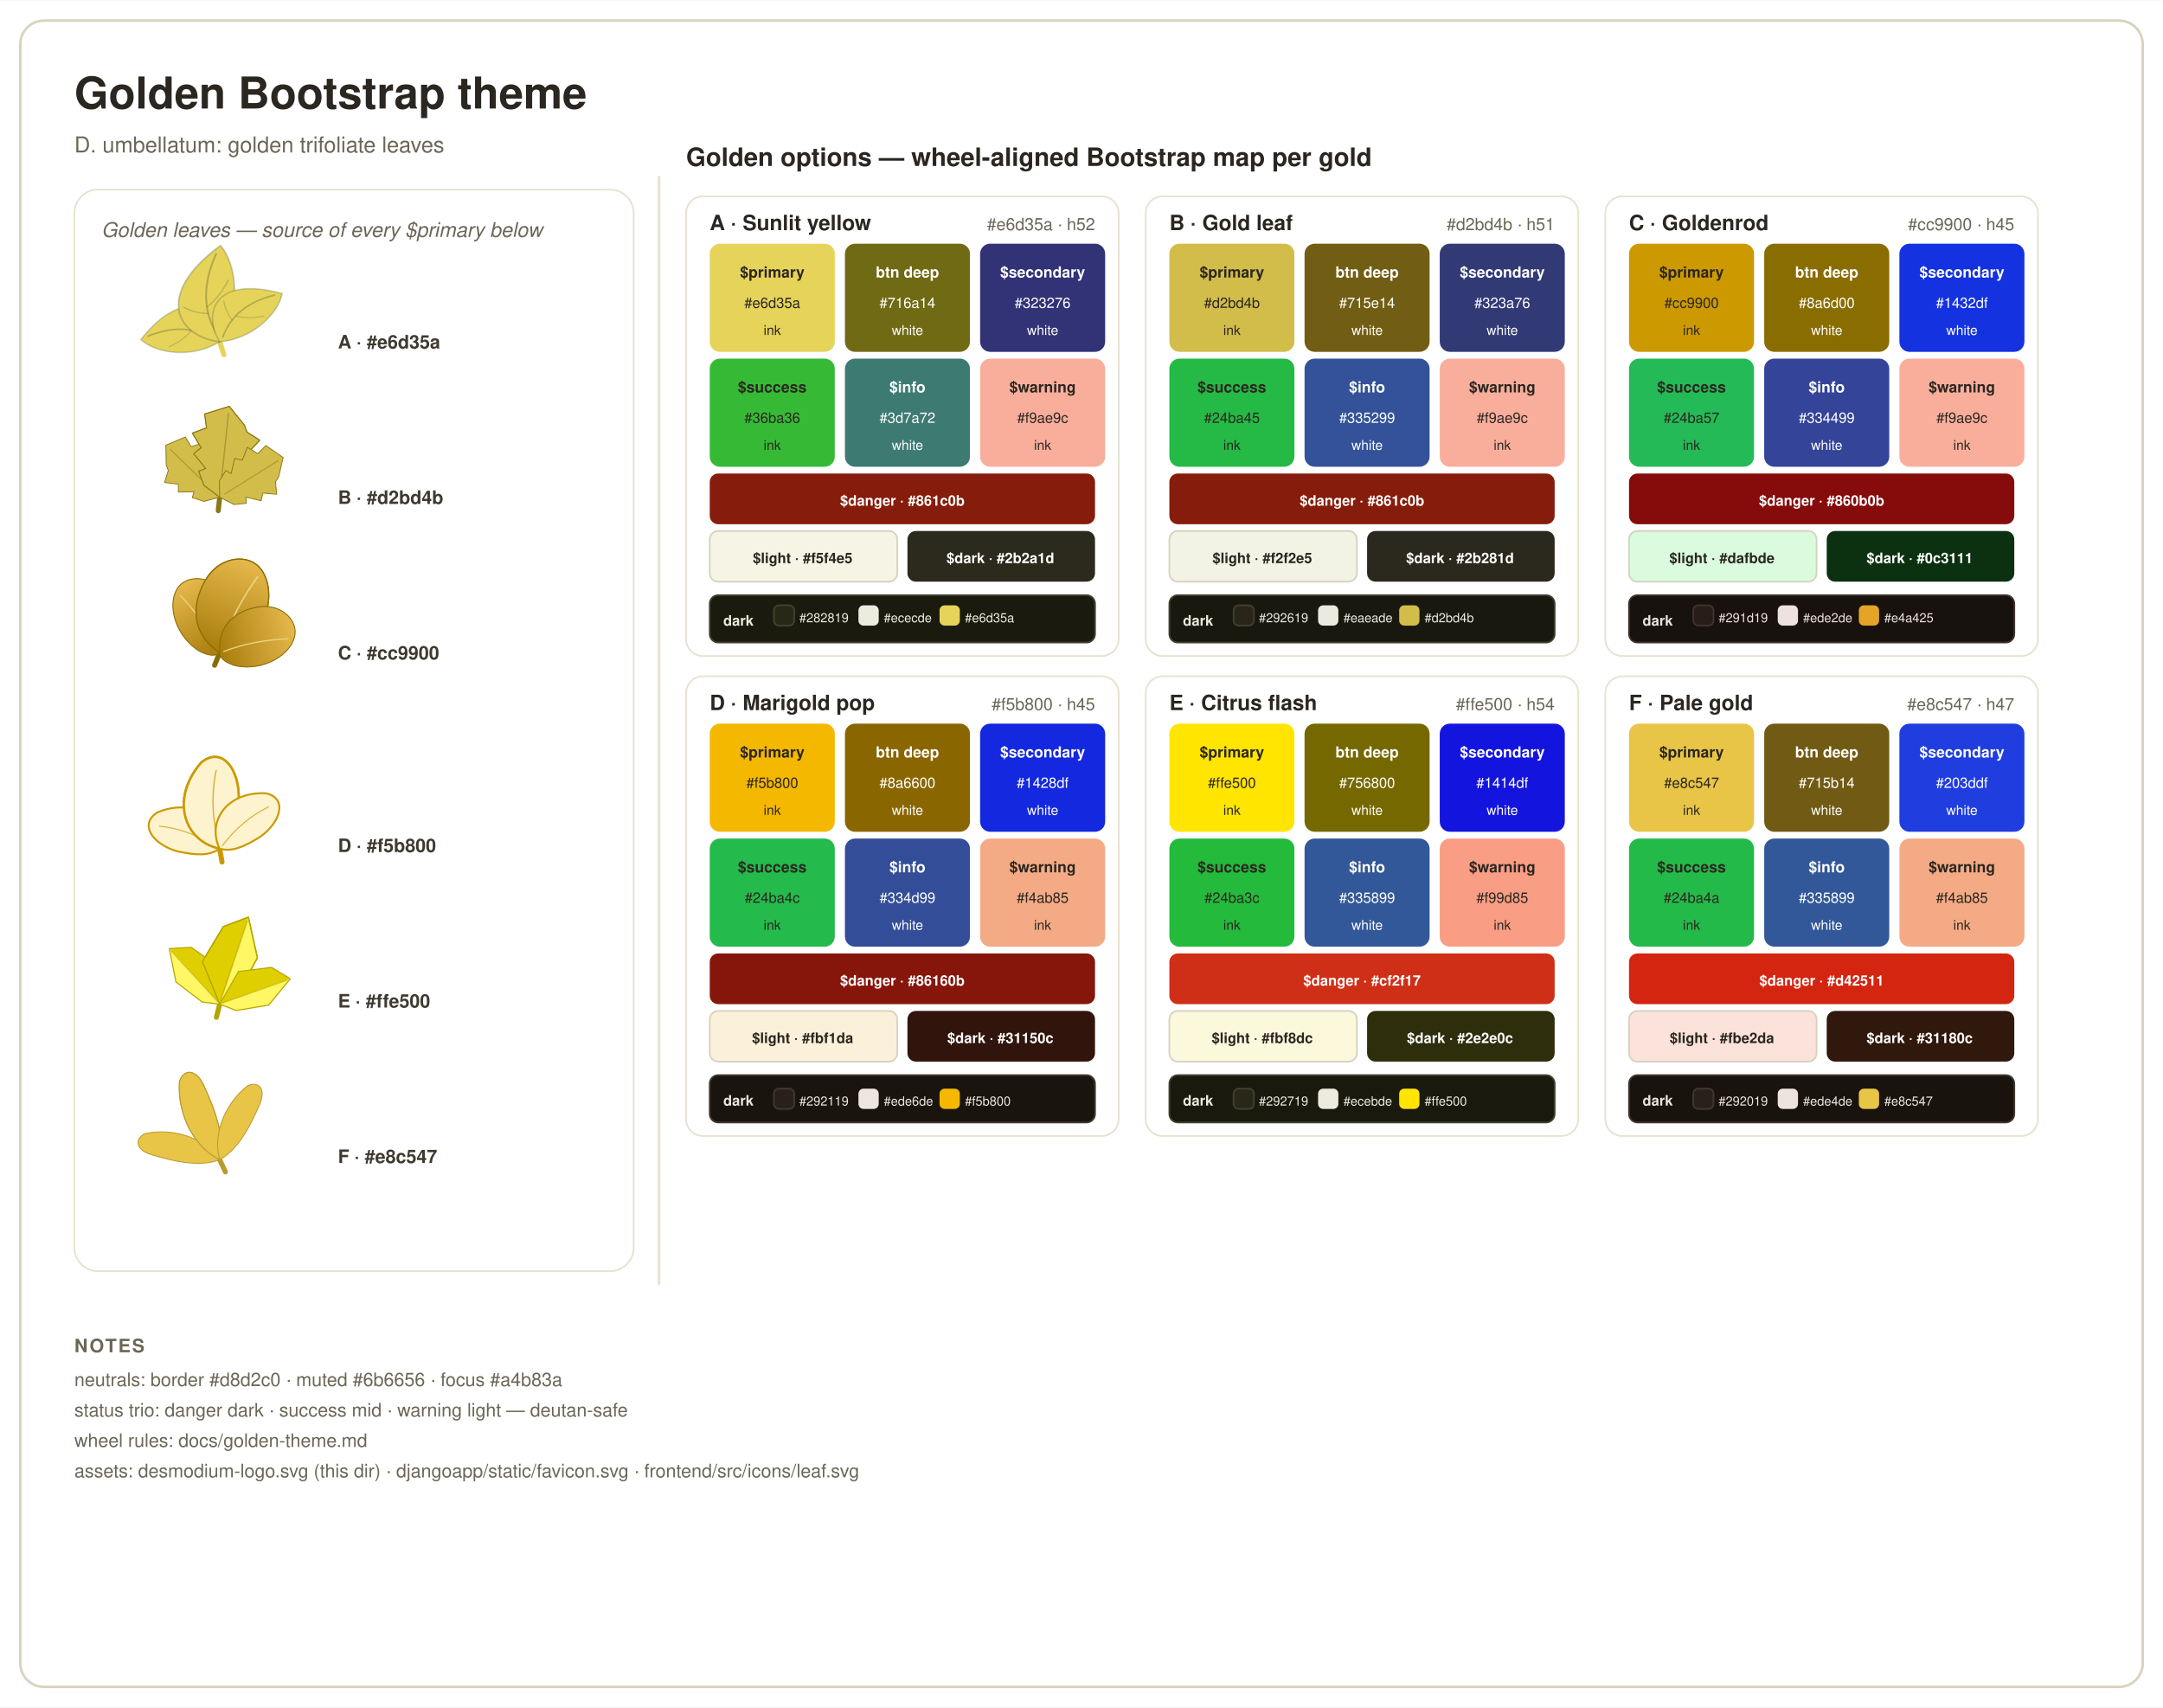
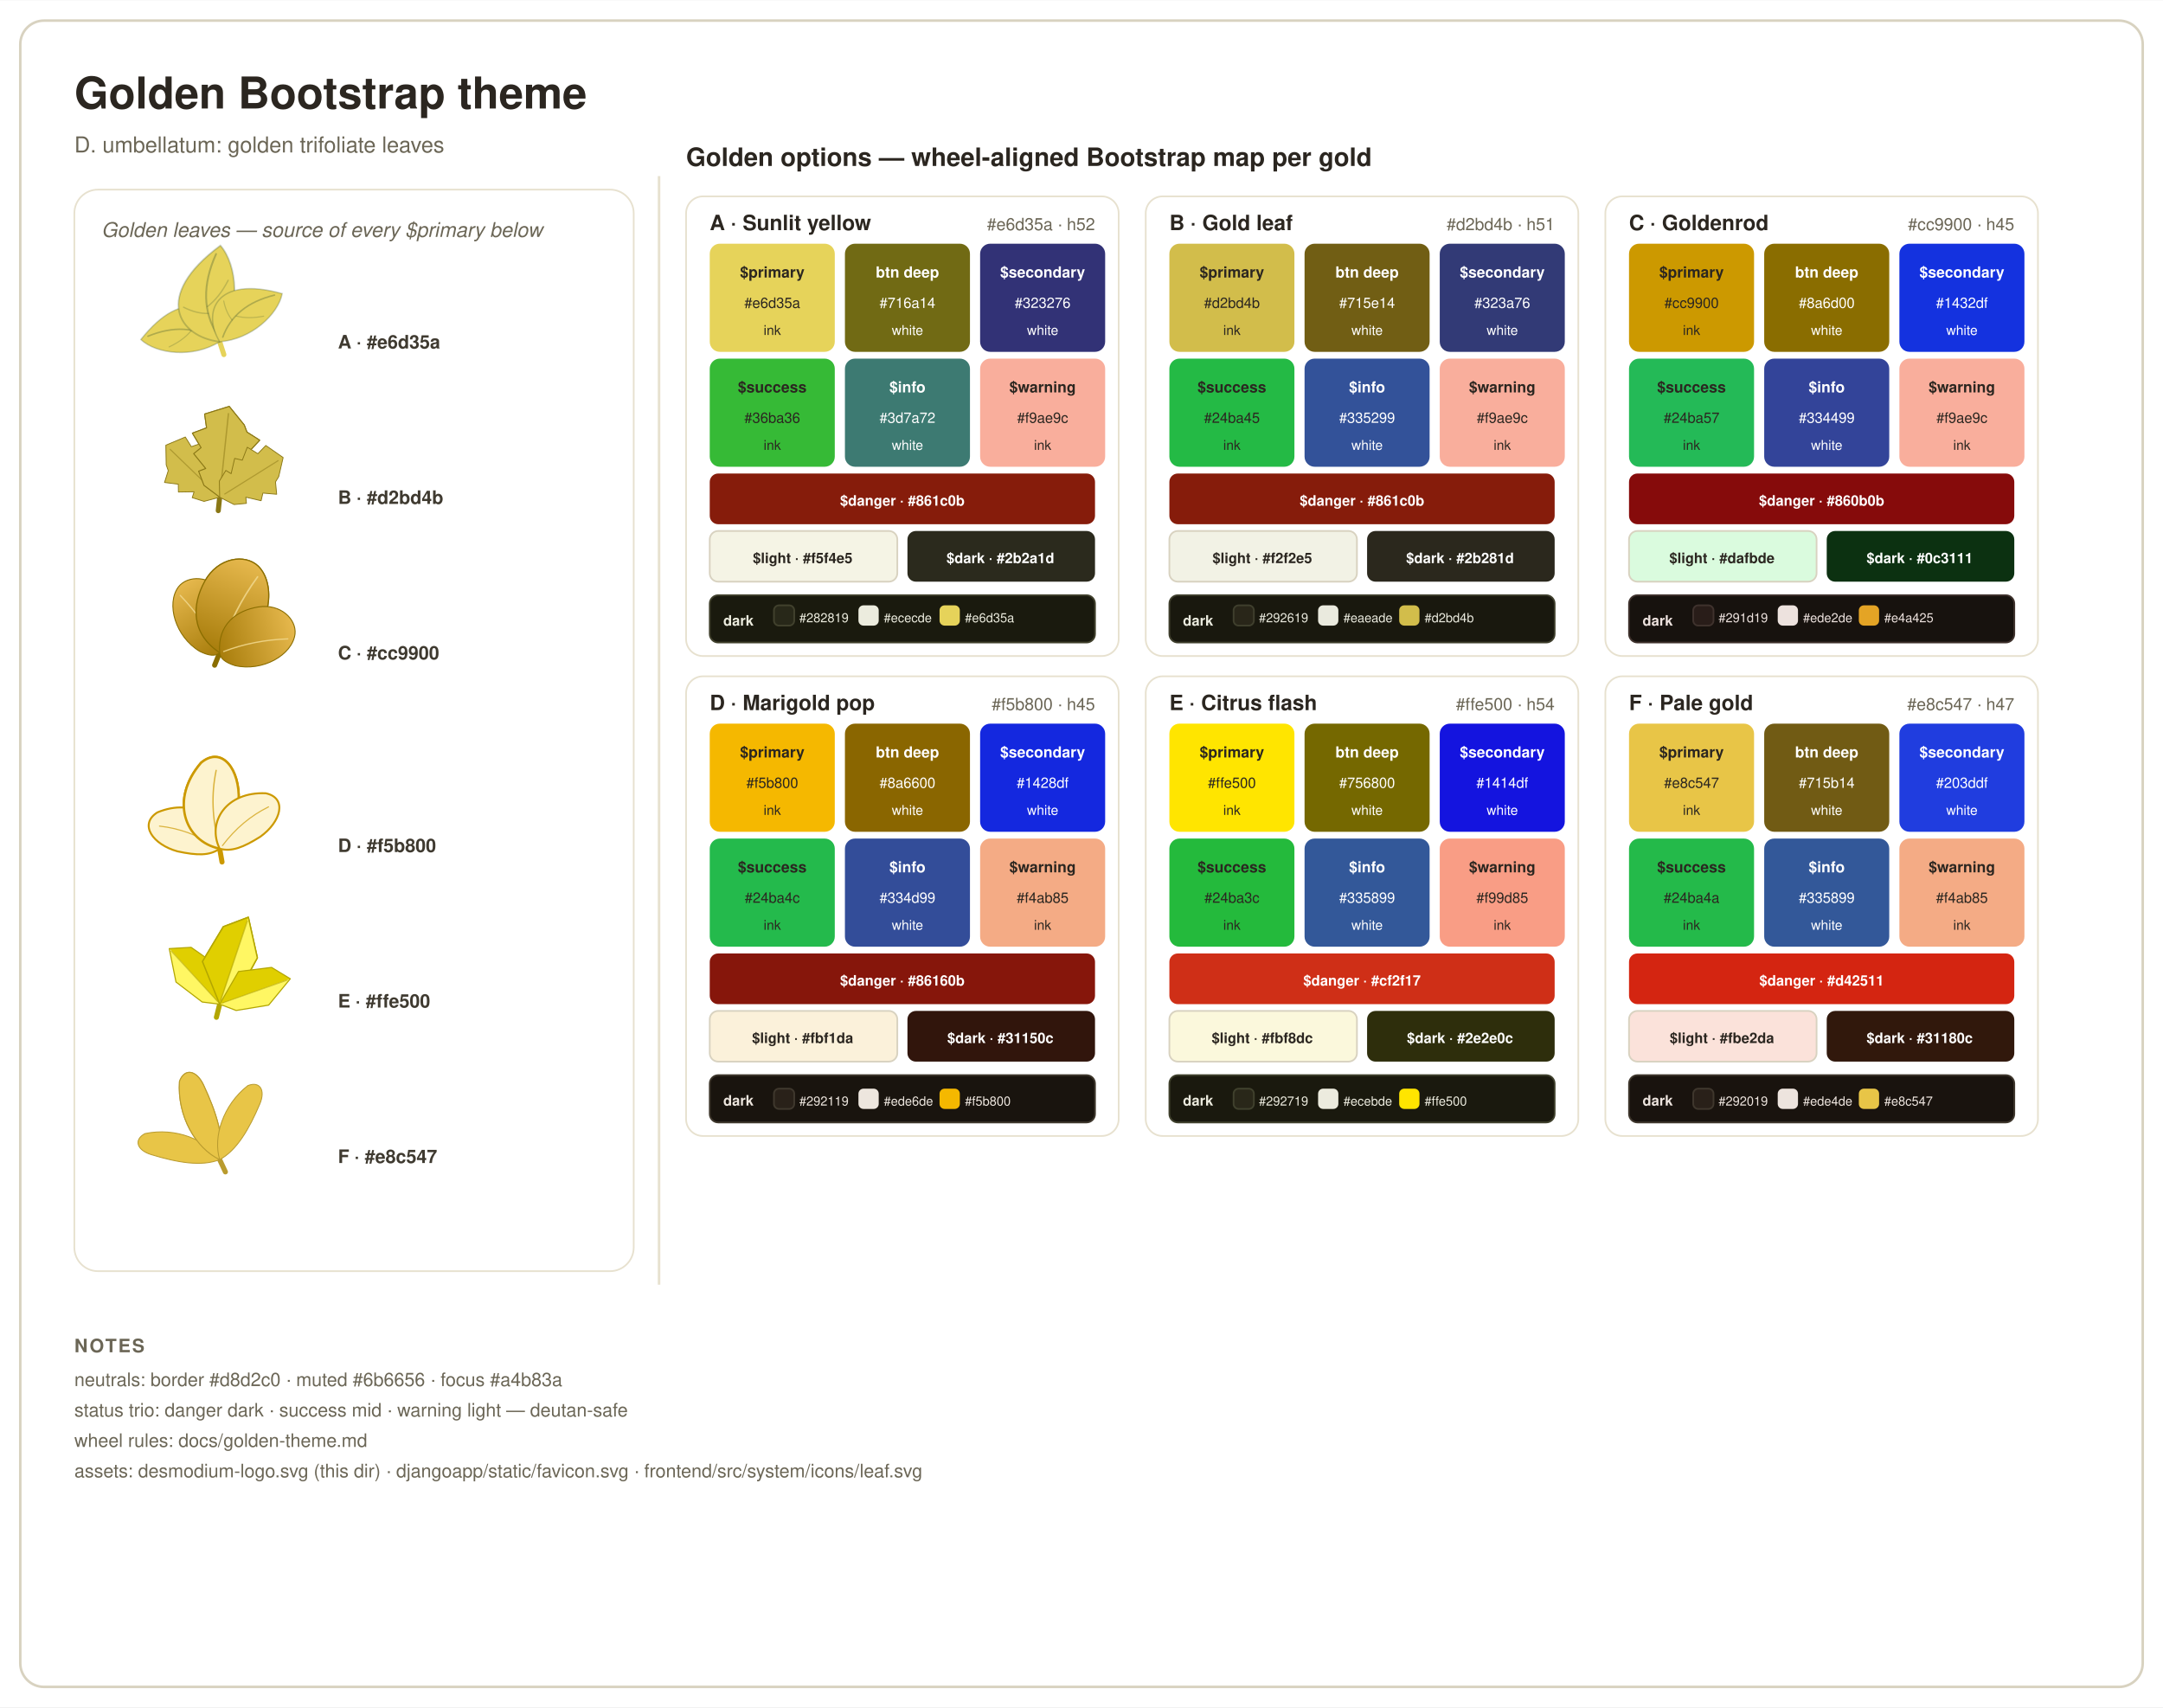
<svg xmlns="http://www.w3.org/2000/svg" width="1600" height="1263" viewBox="0 0 1280 1010" font-family="ui-sans-serif, -apple-system, 'Segoe UI', Helvetica, Arial, sans-serif">
  <defs>
    <g id="leaflet">
      <path d="M0 0 C -22 -10 -30 -38 18 -54 C 24 -40 18 -14 0 0 Z" fill="currentColor" stroke="#2f4a29" stroke-opacity="0.25" stroke-width="1" />
      <path d="M0 -4 Q -6 -28 14 -50" fill="none" stroke="#2f4a29" stroke-opacity="0.30" stroke-width="1.1" stroke-linecap="round" />
      <path d="M-1.3 -18 Q -8 -20 -14 -26" fill="none" stroke="#2f4a29" stroke-opacity="0.22" stroke-width="0.8" stroke-linecap="round" />
      <path d="M-0.5 -22 Q 8 -25 16 -33" fill="none" stroke="#2f4a29" stroke-opacity="0.22" stroke-width="0.8" stroke-linecap="round" />
    </g>
    <g id="trifoliate">
      <line x1="0" y1="8" x2="0" y2="0" stroke="currentColor" stroke-width="3" stroke-linecap="round" />
      <use href="#leaflet" transform="translate(0,0) rotate(-52) scale(-0.82,0.82)" />
      <use href="#leaflet" />
      <use href="#leaflet" transform="rotate(52) scale(0.82)" />
    </g>
    <g id="leafB">
      <line x1="0" y1="8" x2="0" y2="0" stroke="#8a7715" stroke-width="3" stroke-linecap="round" />
      <g id="lfB">
        <path d="M0 0 L -10 -6 L -14 -14 L -10 -16 L -18 -24 L -14 -28 L -20 -36 L -12 -40 L -14 -48 L 0 -54 L 10 -44 L 12 -40 L 20 -36 L 14 -28 L 18 -24 L 10 -16 L 14 -14 L 10 -6 Z" fill="#d2bd4b" stroke="#8a7715" stroke-width="0.6" stroke-linejoin="round" />
        <line x1="0" y1="-4" x2="0" y2="-50" stroke="#8a7715" stroke-width="0.8" stroke-opacity="0.5" />
      </g>
      <use href="#lfB" transform="rotate(-52) scale(-0.82,0.82)" />
      <use href="#lfB" />
      <use href="#lfB" transform="rotate(52) scale(0.82)" />
    </g>
    <linearGradient id="gradC" x1="0" y1="0" x2="0" y2="1">
      <stop offset="0" stop-color="#e6b84d" />
      <stop offset="1" stop-color="#a87d0c" />
    </linearGradient>
    <g id="leafC">
      <line x1="0" y1="8" x2="0" y2="0" stroke="#8a6d00" stroke-width="3" stroke-linecap="round" />
      <g id="lfC">
        <path d="M0 0 C -20 -4 -26 -20 -24 -36 C -22 -52 -8 -60 2 -56 C 16 -50 22 -26 12 -8 C 8 -2 4 1 0 0 Z" fill="url(#gradC)" stroke="#8a6d00" stroke-width="0.7" />
        <path d="M0 -3 Q -2 -26 4 -50" fill="none" stroke="#f0d68a" stroke-width="0.9" stroke-opacity="0.9" stroke-linecap="round" />
      </g>
      <use href="#lfC" transform="rotate(-52) scale(-0.82,0.82)" />
      <use href="#lfC" />
      <use href="#lfC" transform="rotate(52) scale(0.82)" />
    </g>
    <g id="leafD">
      <line x1="0" y1="8" x2="0" y2="0" stroke="#cc9900" stroke-width="3" stroke-linecap="round" />
      <g id="lfD">
        <path d="M0 0 C -20 -8 -24 -34 -2 -52 C 12 -60 20 -44 16 -26 C 12 -12 8 -4 0 0 Z" fill="#fdf3cf" stroke="#cc9900" stroke-width="1.4" />
        <path d="M0 -3 Q -2 -26 6 -46" fill="none" stroke="#cc9900" stroke-width="0.8" stroke-opacity="0.7" stroke-linecap="round" />
      </g>
      <use href="#lfD" transform="rotate(-52) scale(-0.82,0.82)" />
      <use href="#lfD" />
      <use href="#lfD" transform="rotate(52) scale(0.82)" />
    </g>
    <g id="leafE">
      <line x1="0" y1="8" x2="0" y2="0" stroke="#b3a600" stroke-width="3" stroke-linecap="round" />
      <g id="lfE">
        <path d="M0 0 L -16 -22 L -9 -45 L 4 -54 Z" fill="#e0cf00" />
        <path d="M0 0 L 4 -54 L 15 -32 L 9 -9 Z" fill="#fff763" />
        <path d="M0 0 L -16 -22 L -9 -45 L 4 -54 L 15 -32 L 9 -9 Z" fill="none" stroke="#b3a600" stroke-width="0.8" stroke-linejoin="round" />
        <line x1="0" y1="-2" x2="4" y2="-52" stroke="#b3a600" stroke-width="0.8" stroke-opacity="0.6" />
      </g>
      <use href="#lfE" transform="rotate(-52) scale(-0.82,0.82)" />
      <use href="#lfE" />
      <use href="#lfE" transform="rotate(52) scale(0.82)" />
    </g>
    <g id="leafF">
      <line x1="0" y1="8" x2="0" y2="0" stroke="#b99b2e" stroke-width="3" stroke-linecap="round" />
      <g id="lfF">
        <path d="M0 0 C -10 -12 -12 -34 -2 -52 C 4 -58 10 -54 10 -44 C 10 -26 8 -10 0 0 Z" fill="#e8c547" stroke="#b99b2e" stroke-width="0.6" />
      </g>
      <use href="#lfF" transform="rotate(-48) scale(-0.9,0.9)" />
      <use href="#lfF" />
      <use href="#lfF" transform="rotate(48) scale(0.9)" />
    </g>
  </defs>
  <rect width="1280" height="1010" fill="#ffffff" />
  <rect x="12" y="12" width="1256" height="986" rx="14" fill="none" stroke="#d8d2c0" stroke-width="1.5" />
  <text x="44" y="64" font-size="26" font-weight="700" fill="#2b2620">Golden Bootstrap theme</text>
  <text x="44" y="90" font-size="13" fill="#6b6656">D. umbellatum: golden trifoliate leaves</text>
  <line x1="390" y1="104" x2="390" y2="760" stroke="#e7e1cf" stroke-width="1.5" />
  <rect x="44" y="112" width="331" height="640" rx="14" fill="#ffffff" stroke="#e7e1cf" />
  <text x="60" y="140" font-size="12" font-style="italic" fill="#6b6656">Golden leaves — source of every $primary below</text>
  <use href="#trifoliate" transform="translate(130,202) rotate(-18)" color="#e6d35a" />
  <use href="#leafB" transform="translate(130,294) rotate(6)" />
  <use href="#leafC" transform="translate(130,386) rotate(22)" />
  <use href="#leafD" transform="translate(130,502) rotate(-10)" />
  <use href="#leafE" transform="translate(130,594) rotate(14)" />
  <use href="#leafF" transform="translate(130,686) rotate(-25)" />
  <g font-size="11" font-weight="600" fill="#3f3a30">
    <text x="200" y="206">A · #e6d35a</text>
    <text x="200" y="298">B · #d2bd4b</text>
    <text x="200" y="390">C · #cc9900</text>
    <text x="200" y="504">D · #f5b800</text>
    <text x="200" y="596">E · #ffe500</text>
    <text x="200" y="688">F · #e8c547</text>
  </g>
  <text x="406" y="98" font-size="15" font-weight="700" fill="#2b2620">Golden options — wheel-aligned Bootstrap map per gold</text>
  <g transform="translate(-306,0)">
    <rect x="712" y="116" width="256" height="272" rx="10" fill="#ffffff" stroke="#e7e1cf" />
    <text x="726" y="136" font-size="12.5" font-weight="700" fill="#2b2620">A · Sunlit yellow</text>
    <text x="954" y="136" font-size="10" fill="#6b6656" text-anchor="end">#e6d35a · h52</text>
    <rect x="726" y="144" width="74" height="64" rx="6" fill="#e6d35a" />
    <text x="763" y="164" font-size="9" font-weight="700" fill="#2b2620" text-anchor="middle">$primary</text>
    <text x="763" y="182" font-size="8.5" fill="#2b2620" text-anchor="middle">#e6d35a</text>
    <text x="763" y="198" font-size="8" fill="#2b2620" text-anchor="middle">ink</text>
    <rect x="806" y="144" width="74" height="64" rx="6" fill="#716a14" />
    <text x="843" y="164" font-size="9" font-weight="700" fill="#ffffff" text-anchor="middle">btn deep</text>
    <text x="843" y="182" font-size="8.5" fill="#ffffff" text-anchor="middle">#716a14</text>
    <text x="843" y="198" font-size="8" fill="#ffffff" text-anchor="middle">white</text>
    <rect x="886" y="144" width="74" height="64" rx="6" fill="#323276" />
    <text x="923" y="164" font-size="9" font-weight="700" fill="#ffffff" text-anchor="middle">$secondary</text>
    <text x="923" y="182" font-size="8.5" fill="#ffffff" text-anchor="middle">#323276</text>
    <text x="923" y="198" font-size="8" fill="#ffffff" text-anchor="middle">white</text>
    <rect x="726" y="212" width="74" height="64" rx="6" fill="#36ba36" />
    <text x="763" y="232" font-size="9" font-weight="700" fill="#2b2620" text-anchor="middle">$success</text>
    <text x="763" y="250" font-size="8.5" fill="#2b2620" text-anchor="middle">#36ba36</text>
    <text x="763" y="266" font-size="8" fill="#2b2620" text-anchor="middle">ink</text>
    <rect x="806" y="212" width="74" height="64" rx="6" fill="#3d7a72" />
    <text x="843" y="232" font-size="9" font-weight="700" fill="#ffffff" text-anchor="middle">$info</text>
    <text x="843" y="250" font-size="8.5" fill="#ffffff" text-anchor="middle">#3d7a72</text>
    <text x="843" y="266" font-size="8" fill="#ffffff" text-anchor="middle">white</text>
    <rect x="886" y="212" width="74" height="64" rx="6" fill="#f9ae9c" />
    <text x="923" y="232" font-size="9" font-weight="700" fill="#2b2620" text-anchor="middle">$warning</text>
    <text x="923" y="250" font-size="8.5" fill="#2b2620" text-anchor="middle">#f9ae9c</text>
    <text x="923" y="266" font-size="8" fill="#2b2620" text-anchor="middle">ink</text>
    <rect x="726" y="280" width="228" height="30" rx="5" fill="#861c0b" />
    <text x="840" y="299" font-size="8.5" font-weight="700" fill="#ffffff" text-anchor="middle">$danger · #861c0b</text>
    <rect x="726" y="314" width="111" height="30" rx="5" fill="#f5f4e5" stroke="#d8d2c0" />
    <text x="781" y="333" font-size="8.5" font-weight="700" fill="#2b2620" text-anchor="middle">$light · #f5f4e5</text>
    <rect x="843" y="314" width="111" height="30" rx="5" fill="#2b2a1d" />
    <text x="898" y="333" font-size="8.5" font-weight="700" fill="#ffffff" text-anchor="middle">$dark · #2b2a1d</text>
    <rect x="726" y="352" width="228" height="28" rx="5" fill="#1a1a0e" stroke="#41412d" />
    <text x="734" y="370" font-size="8.5" font-weight="700" fill="#ececde">dark</text>
    <rect x="764" y="358" width="12" height="12" rx="3" fill="#282819" stroke="#41412d" />
    <text x="779" y="368" font-size="7.5" fill="#ececde">#282819</text>
    <rect x="814" y="358" width="12" height="12" rx="3" fill="#ececde" />
    <text x="829" y="368" font-size="7.5" fill="#ececde">#ececde</text>
    <rect x="862" y="358" width="12" height="12" rx="3" fill="#e6d35a" />
    <text x="877" y="368" font-size="7.5" fill="#ececde">#e6d35a</text>
  </g>
  <g transform="translate(-306,0)">
    <rect x="984" y="116" width="256" height="272" rx="10" fill="#ffffff" stroke="#e7e1cf" />
    <text x="998" y="136" font-size="12.5" font-weight="700" fill="#2b2620">B · Gold leaf</text>
    <text x="1226" y="136" font-size="10" fill="#6b6656" text-anchor="end">#d2bd4b · h51</text>
    <rect x="998" y="144" width="74" height="64" rx="6" fill="#d2bd4b" />
    <text x="1035" y="164" font-size="9" font-weight="700" fill="#2b2620" text-anchor="middle">$primary</text>
    <text x="1035" y="182" font-size="8.5" fill="#2b2620" text-anchor="middle">#d2bd4b</text>
    <text x="1035" y="198" font-size="8" fill="#2b2620" text-anchor="middle">ink</text>
    <rect x="1078" y="144" width="74" height="64" rx="6" fill="#715e14" />
    <text x="1115" y="164" font-size="9" font-weight="700" fill="#ffffff" text-anchor="middle">btn deep</text>
    <text x="1115" y="182" font-size="8.5" fill="#ffffff" text-anchor="middle">#715e14</text>
    <text x="1115" y="198" font-size="8" fill="#ffffff" text-anchor="middle">white</text>
    <rect x="1158" y="144" width="74" height="64" rx="6" fill="#323a76" />
    <text x="1195" y="164" font-size="9" font-weight="700" fill="#ffffff" text-anchor="middle">$secondary</text>
    <text x="1195" y="182" font-size="8.5" fill="#ffffff" text-anchor="middle">#323a76</text>
    <text x="1195" y="198" font-size="8" fill="#ffffff" text-anchor="middle">white</text>
    <rect x="998" y="212" width="74" height="64" rx="6" fill="#24ba45" />
    <text x="1035" y="232" font-size="9" font-weight="700" fill="#2b2620" text-anchor="middle">$success</text>
    <text x="1035" y="250" font-size="8.5" fill="#2b2620" text-anchor="middle">#24ba45</text>
    <text x="1035" y="266" font-size="8" fill="#2b2620" text-anchor="middle">ink</text>
    <rect x="1078" y="212" width="74" height="64" rx="6" fill="#335299" />
    <text x="1115" y="232" font-size="9" font-weight="700" fill="#ffffff" text-anchor="middle">$info</text>
    <text x="1115" y="250" font-size="8.5" fill="#ffffff" text-anchor="middle">#335299</text>
    <text x="1115" y="266" font-size="8" fill="#ffffff" text-anchor="middle">white</text>
    <rect x="1158" y="212" width="74" height="64" rx="6" fill="#f9ae9c" />
    <text x="1195" y="232" font-size="9" font-weight="700" fill="#2b2620" text-anchor="middle">$warning</text>
    <text x="1195" y="250" font-size="8.5" fill="#2b2620" text-anchor="middle">#f9ae9c</text>
    <text x="1195" y="266" font-size="8" fill="#2b2620" text-anchor="middle">ink</text>
    <rect x="998" y="280" width="228" height="30" rx="5" fill="#861c0b" />
    <text x="1112" y="299" font-size="8.5" font-weight="700" fill="#ffffff" text-anchor="middle">$danger · #861c0b</text>
    <rect x="998" y="314" width="111" height="30" rx="5" fill="#f2f2e5" stroke="#d8d2c0" />
    <text x="1053" y="333" font-size="8.5" font-weight="700" fill="#2b2620" text-anchor="middle">$light · #f2f2e5</text>
    <rect x="1115" y="314" width="111" height="30" rx="5" fill="#2b281d" />
    <text x="1170" y="333" font-size="8.5" font-weight="700" fill="#ffffff" text-anchor="middle">$dark · #2b281d</text>
    <rect x="998" y="352" width="228" height="28" rx="5" fill="#19180e" stroke="#3f3f2d" />
    <text x="1006" y="370" font-size="8.5" font-weight="700" fill="#eaeade">dark</text>
    <rect x="1036" y="358" width="12" height="12" rx="3" fill="#292619" stroke="#3f3f2d" />
    <text x="1051" y="368" font-size="7.5" fill="#eaeade">#292619</text>
    <rect x="1086" y="358" width="12" height="12" rx="3" fill="#eaeade" />
    <text x="1101" y="368" font-size="7.5" fill="#eaeade">#eaeade</text>
    <rect x="1134" y="358" width="12" height="12" rx="3" fill="#d2bd4b" />
    <text x="1149" y="368" font-size="7.5" fill="#eaeade">#d2bd4b</text>
  </g>
  <g transform="translate(238,-222)">
    <rect x="712" y="338" width="256" height="272" rx="10" fill="#ffffff" stroke="#e7e1cf" />
    <text x="726" y="358" font-size="12.5" font-weight="700" fill="#2b2620">C · Goldenrod</text>
    <text x="954" y="358" font-size="10" fill="#6b6656" text-anchor="end">#cc9900 · h45</text>
    <rect x="726" y="366" width="74" height="64" rx="6" fill="#cc9900" />
    <text x="763" y="386" font-size="9" font-weight="700" fill="#2b2620" text-anchor="middle">$primary</text>
    <text x="763" y="404" font-size="8.5" fill="#2b2620" text-anchor="middle">#cc9900</text>
    <text x="763" y="420" font-size="8" fill="#2b2620" text-anchor="middle">ink</text>
    <rect x="806" y="366" width="74" height="64" rx="6" fill="#8a6d00" />
    <text x="843" y="386" font-size="9" font-weight="700" fill="#ffffff" text-anchor="middle">btn deep</text>
    <text x="843" y="404" font-size="8.5" fill="#ffffff" text-anchor="middle">#8a6d00</text>
    <text x="843" y="420" font-size="8" fill="#ffffff" text-anchor="middle">white</text>
    <rect x="886" y="366" width="74" height="64" rx="6" fill="#1432df" />
    <text x="923" y="386" font-size="9" font-weight="700" fill="#ffffff" text-anchor="middle">$secondary</text>
    <text x="923" y="404" font-size="8.5" fill="#ffffff" text-anchor="middle">#1432df</text>
    <text x="923" y="420" font-size="8" fill="#ffffff" text-anchor="middle">white</text>
    <rect x="726" y="434" width="74" height="64" rx="6" fill="#24ba57" />
    <text x="763" y="454" font-size="9" font-weight="700" fill="#2b2620" text-anchor="middle">$success</text>
    <text x="763" y="472" font-size="8.5" fill="#2b2620" text-anchor="middle">#24ba57</text>
    <text x="763" y="488" font-size="8" fill="#2b2620" text-anchor="middle">ink</text>
    <rect x="806" y="434" width="74" height="64" rx="6" fill="#334499" />
    <text x="843" y="454" font-size="9" font-weight="700" fill="#ffffff" text-anchor="middle">$info</text>
    <text x="843" y="472" font-size="8.5" fill="#ffffff" text-anchor="middle">#334499</text>
    <text x="843" y="488" font-size="8" fill="#ffffff" text-anchor="middle">white</text>
    <rect x="886" y="434" width="74" height="64" rx="6" fill="#f9ae9c" />
    <text x="923" y="454" font-size="9" font-weight="700" fill="#2b2620" text-anchor="middle">$warning</text>
    <text x="923" y="472" font-size="8.5" fill="#2b2620" text-anchor="middle">#f9ae9c</text>
    <text x="923" y="488" font-size="8" fill="#2b2620" text-anchor="middle">ink</text>
    <rect x="726" y="502" width="228" height="30" rx="5" fill="#860b0b" />
    <text x="840" y="521" font-size="8.5" font-weight="700" fill="#ffffff" text-anchor="middle">$danger · #860b0b</text>
    <rect x="726" y="536" width="111" height="30" rx="5" fill="#dafbde" stroke="#d8d2c0" />
    <text x="781" y="555" font-size="8.5" font-weight="700" fill="#2b2620" text-anchor="middle">$light · #dafbde</text>
    <rect x="843" y="536" width="111" height="30" rx="5" fill="#0c3111" />
    <text x="898" y="555" font-size="8.5" font-weight="700" fill="#ffffff" text-anchor="middle">$dark · #0c3111</text>
    <rect x="726" y="574" width="228" height="28" rx="5" fill="#17120e" stroke="#3f322d" />
    <text x="734" y="592" font-size="8.5" font-weight="700" fill="#ede2de">dark</text>
    <rect x="764" y="580" width="12" height="12" rx="3" fill="#291d19" stroke="#3f322d" />
    <text x="779" y="590" font-size="7.5" fill="#ede2de">#291d19</text>
    <rect x="814" y="580" width="12" height="12" rx="3" fill="#ede2de" />
    <text x="829" y="590" font-size="7.5" fill="#ede2de">#ede2de</text>
    <rect x="862" y="580" width="12" height="12" rx="3" fill="#e4a425" />
    <text x="877" y="590" font-size="7.5" fill="#ede2de">#e4a425</text>
  </g>
  <g transform="translate(-578,62)">
    <rect x="984" y="338" width="256" height="272" rx="10" fill="#ffffff" stroke="#e7e1cf" />
    <text x="998" y="358" font-size="12.5" font-weight="700" fill="#2b2620">D · Marigold pop</text>
    <text x="1226" y="358" font-size="10" fill="#6b6656" text-anchor="end">#f5b800 · h45</text>
    <rect x="998" y="366" width="74" height="64" rx="6" fill="#f5b800" />
    <text x="1035" y="386" font-size="9" font-weight="700" fill="#2b2620" text-anchor="middle">$primary</text>
    <text x="1035" y="404" font-size="8.5" fill="#2b2620" text-anchor="middle">#f5b800</text>
    <text x="1035" y="420" font-size="8" fill="#2b2620" text-anchor="middle">ink</text>
    <rect x="1078" y="366" width="74" height="64" rx="6" fill="#8a6600" />
    <text x="1115" y="386" font-size="9" font-weight="700" fill="#ffffff" text-anchor="middle">btn deep</text>
    <text x="1115" y="404" font-size="8.5" fill="#ffffff" text-anchor="middle">#8a6600</text>
    <text x="1115" y="420" font-size="8" fill="#ffffff" text-anchor="middle">white</text>
    <rect x="1158" y="366" width="74" height="64" rx="6" fill="#1428df" />
    <text x="1195" y="386" font-size="9" font-weight="700" fill="#ffffff" text-anchor="middle">$secondary</text>
    <text x="1195" y="404" font-size="8.5" fill="#ffffff" text-anchor="middle">#1428df</text>
    <text x="1195" y="420" font-size="8" fill="#ffffff" text-anchor="middle">white</text>
    <rect x="998" y="434" width="74" height="64" rx="6" fill="#24ba4c" />
    <text x="1035" y="454" font-size="9" font-weight="700" fill="#2b2620" text-anchor="middle">$success</text>
    <text x="1035" y="472" font-size="8.5" fill="#2b2620" text-anchor="middle">#24ba4c</text>
    <text x="1035" y="488" font-size="8" fill="#2b2620" text-anchor="middle">ink</text>
    <rect x="1078" y="434" width="74" height="64" rx="6" fill="#334d99" />
    <text x="1115" y="454" font-size="9" font-weight="700" fill="#ffffff" text-anchor="middle">$info</text>
    <text x="1115" y="472" font-size="8.5" fill="#ffffff" text-anchor="middle">#334d99</text>
    <text x="1115" y="488" font-size="8" fill="#ffffff" text-anchor="middle">white</text>
    <rect x="1158" y="434" width="74" height="64" rx="6" fill="#f4ab85" />
    <text x="1195" y="454" font-size="9" font-weight="700" fill="#2b2620" text-anchor="middle">$warning</text>
    <text x="1195" y="472" font-size="8.5" fill="#2b2620" text-anchor="middle">#f4ab85</text>
    <text x="1195" y="488" font-size="8" fill="#2b2620" text-anchor="middle">ink</text>
    <rect x="998" y="502" width="228" height="30" rx="5" fill="#86160b" />
    <text x="1112" y="521" font-size="8.5" font-weight="700" fill="#ffffff" text-anchor="middle">$danger · #86160b</text>
    <rect x="998" y="536" width="111" height="30" rx="5" fill="#fbf1da" stroke="#d8d2c0" />
    <text x="1053" y="555" font-size="8.5" font-weight="700" fill="#2b2620" text-anchor="middle">$light · #fbf1da</text>
    <rect x="1115" y="536" width="111" height="30" rx="5" fill="#31150c" />
    <text x="1170" y="555" font-size="8.5" font-weight="700" fill="#ffffff" text-anchor="middle">$dark · #31150c</text>
    <rect x="998" y="574" width="228" height="28" rx="5" fill="#19140e" stroke="#3f382d" />
    <text x="1006" y="592" font-size="8.5" font-weight="700" fill="#ede6de">dark</text>
    <rect x="1036" y="582" width="12" height="12" rx="3" fill="#292119" stroke="#3f382d" />
    <text x="1051" y="592" font-size="7.5" fill="#ede6de">#292119</text>
    <rect x="1086" y="582" width="12" height="12" rx="3" fill="#ede6de" />
    <text x="1101" y="592" font-size="7.5" fill="#ede6de">#ede6de</text>
    <rect x="1134" y="582" width="12" height="12" rx="3" fill="#f5b800" />
    <text x="1149" y="592" font-size="7.5" fill="#ede6de">#f5b800</text>
  </g>
  <g transform="translate(-34,-160)">
    <rect x="712" y="560" width="256" height="272" rx="10" fill="#ffffff" stroke="#e7e1cf" />
    <text x="726" y="580" font-size="12.5" font-weight="700" fill="#2b2620">E · Citrus flash</text>
    <text x="954" y="580" font-size="10" fill="#6b6656" text-anchor="end">#ffe500 · h54</text>
    <rect x="726" y="588" width="74" height="64" rx="6" fill="#ffe500" />
    <text x="763" y="608" font-size="9" font-weight="700" fill="#2b2620" text-anchor="middle">$primary</text>
    <text x="763" y="626" font-size="8.5" fill="#2b2620" text-anchor="middle">#ffe500</text>
    <text x="763" y="642" font-size="8" fill="#2b2620" text-anchor="middle">ink</text>
    <rect x="806" y="588" width="74" height="64" rx="6" fill="#756800" />
    <text x="843" y="608" font-size="9" font-weight="700" fill="#ffffff" text-anchor="middle">btn deep</text>
    <text x="843" y="626" font-size="8.5" fill="#ffffff" text-anchor="middle">#756800</text>
    <text x="843" y="642" font-size="8" fill="#ffffff" text-anchor="middle">white</text>
    <rect x="886" y="588" width="74" height="64" rx="6" fill="#1414df" />
    <text x="923" y="608" font-size="9" font-weight="700" fill="#ffffff" text-anchor="middle">$secondary</text>
    <text x="923" y="626" font-size="8.5" fill="#ffffff" text-anchor="middle">#1414df</text>
    <text x="923" y="642" font-size="8" fill="#ffffff" text-anchor="middle">white</text>
    <rect x="726" y="656" width="74" height="64" rx="6" fill="#24ba3c" />
    <text x="763" y="676" font-size="9" font-weight="700" fill="#2b2620" text-anchor="middle">$success</text>
    <text x="763" y="694" font-size="8.5" fill="#2b2620" text-anchor="middle">#24ba3c</text>
    <text x="763" y="710" font-size="8" fill="#2b2620" text-anchor="middle">ink</text>
    <rect x="806" y="656" width="74" height="64" rx="6" fill="#335899" />
    <text x="843" y="676" font-size="9" font-weight="700" fill="#ffffff" text-anchor="middle">$info</text>
    <text x="843" y="694" font-size="8.5" fill="#ffffff" text-anchor="middle">#335899</text>
    <text x="843" y="710" font-size="8" fill="#ffffff" text-anchor="middle">white</text>
    <rect x="886" y="656" width="74" height="64" rx="6" fill="#f99d85" />
    <text x="923" y="676" font-size="9" font-weight="700" fill="#2b2620" text-anchor="middle">$warning</text>
    <text x="923" y="694" font-size="8.5" fill="#2b2620" text-anchor="middle">#f99d85</text>
    <text x="923" y="710" font-size="8" fill="#2b2620" text-anchor="middle">ink</text>
    <rect x="726" y="724" width="228" height="30" rx="5" fill="#cf2f17" />
    <text x="840" y="743" font-size="8.5" font-weight="700" fill="#ffffff" text-anchor="middle">$danger · #cf2f17</text>
    <rect x="726" y="758" width="111" height="30" rx="5" fill="#fbf8dc" stroke="#d8d2c0" />
    <text x="781" y="777" font-size="8.5" font-weight="700" fill="#2b2620" text-anchor="middle">$light · #fbf8dc</text>
    <rect x="843" y="758" width="111" height="30" rx="5" fill="#2e2e0c" />
    <text x="898" y="777" font-size="8.5" font-weight="700" fill="#ffffff" text-anchor="middle">$dark · #2e2e0c</text>
    <rect x="726" y="796" width="228" height="28" rx="5" fill="#1a190e" stroke="#40412d" />
    <text x="734" y="814" font-size="8.5" font-weight="700" fill="#ecebde">dark</text>
    <rect x="764" y="804" width="12" height="12" rx="3" fill="#292719" stroke="#40412d" />
    <text x="779" y="814" font-size="7.5" fill="#ecebde">#292719</text>
    <rect x="814" y="804" width="12" height="12" rx="3" fill="#ecebde" />
    <text x="829" y="814" font-size="7.5" fill="#ecebde">#ecebde</text>
    <rect x="862" y="804" width="12" height="12" rx="3" fill="#ffe500" />
    <text x="877" y="814" font-size="7.5" fill="#ecebde">#ffe500</text>
  </g>
  <g transform="translate(-34,-160)">
    <rect x="984" y="560" width="256" height="272" rx="10" fill="#ffffff" stroke="#e7e1cf" />
    <text x="998" y="580" font-size="12.5" font-weight="700" fill="#2b2620">F · Pale gold</text>
    <text x="1226" y="580" font-size="10" fill="#6b6656" text-anchor="end">#e8c547 · h47</text>
    <rect x="998" y="588" width="74" height="64" rx="6" fill="#e8c547" />
    <text x="1035" y="608" font-size="9" font-weight="700" fill="#2b2620" text-anchor="middle">$primary</text>
    <text x="1035" y="626" font-size="8.5" fill="#2b2620" text-anchor="middle">#e8c547</text>
    <text x="1035" y="642" font-size="8" fill="#2b2620" text-anchor="middle">ink</text>
    <rect x="1078" y="588" width="74" height="64" rx="6" fill="#715b14" />
    <text x="1115" y="608" font-size="9" font-weight="700" fill="#ffffff" text-anchor="middle">btn deep</text>
    <text x="1115" y="626" font-size="8.5" fill="#ffffff" text-anchor="middle">#715b14</text>
    <text x="1115" y="642" font-size="8" fill="#ffffff" text-anchor="middle">white</text>
    <rect x="1158" y="588" width="74" height="64" rx="6" fill="#203ddf" />
    <text x="1195" y="608" font-size="9" font-weight="700" fill="#ffffff" text-anchor="middle">$secondary</text>
    <text x="1195" y="626" font-size="8.5" fill="#ffffff" text-anchor="middle">#203ddf</text>
    <text x="1195" y="642" font-size="8" fill="#ffffff" text-anchor="middle">white</text>
    <rect x="998" y="656" width="74" height="64" rx="6" fill="#24ba4a" />
    <text x="1035" y="676" font-size="9" font-weight="700" fill="#2b2620" text-anchor="middle">$success</text>
    <text x="1035" y="694" font-size="8.5" fill="#2b2620" text-anchor="middle">#24ba4a</text>
    <text x="1035" y="710" font-size="8" fill="#2b2620" text-anchor="middle">ink</text>
    <rect x="1078" y="656" width="74" height="64" rx="6" fill="#335899" />
    <text x="1115" y="676" font-size="9" font-weight="700" fill="#ffffff" text-anchor="middle">$info</text>
    <text x="1115" y="694" font-size="8.5" fill="#ffffff" text-anchor="middle">#335899</text>
    <text x="1115" y="710" font-size="8" fill="#ffffff" text-anchor="middle">white</text>
    <rect x="1158" y="656" width="74" height="64" rx="6" fill="#f4ab85" />
    <text x="1195" y="676" font-size="9" font-weight="700" fill="#2b2620" text-anchor="middle">$warning</text>
    <text x="1195" y="694" font-size="8.5" fill="#2b2620" text-anchor="middle">#f4ab85</text>
    <text x="1195" y="710" font-size="8" fill="#2b2620" text-anchor="middle">ink</text>
    <rect x="998" y="724" width="228" height="30" rx="5" fill="#d42511" />
    <text x="1112" y="743" font-size="8.5" font-weight="700" fill="#ffffff" text-anchor="middle">$danger · #d42511</text>
    <rect x="998" y="758" width="111" height="30" rx="5" fill="#fbe2da" stroke="#d8d2c0" />
    <text x="1053" y="777" font-size="8.5" font-weight="700" fill="#2b2620" text-anchor="middle">$light · #fbe2da</text>
    <rect x="1115" y="758" width="111" height="30" rx="5" fill="#31180c" />
    <text x="1170" y="777" font-size="8.5" font-weight="700" fill="#ffffff" text-anchor="middle">$dark · #31180c</text>
    <rect x="998" y="796" width="228" height="28" rx="5" fill="#19130e" stroke="#3f372d" />
    <text x="1006" y="814" font-size="8.5" font-weight="700" fill="#ede4de">dark</text>
    <rect x="1036" y="804" width="12" height="12" rx="3" fill="#292019" stroke="#3f372d" />
    <text x="1051" y="814" font-size="7.5" fill="#ede4de">#292019</text>
    <rect x="1086" y="804" width="12" height="12" rx="3" fill="#ede4de" />
    <text x="1101" y="814" font-size="7.5" fill="#ede4de">#ede4de</text>
    <rect x="1134" y="804" width="12" height="12" rx="3" fill="#e8c547" />
    <text x="1149" y="814" font-size="7.5" fill="#ede4de">#e8c547</text>
  </g>
  <text x="44" y="800" font-size="11" font-weight="700" fill="#6b6656" letter-spacing="1">NOTES</text>
  <text x="44" y="820" font-size="11" fill="#6b6656">neutrals: border #d8d2c0 · muted #6b6656 · focus #a4b83a</text>
  <text x="44" y="838" font-size="11" fill="#6b6656">status trio: danger dark · success mid · warning light — deutan-safe</text>
  <text x="44" y="856" font-size="11" fill="#6b6656">wheel rules: docs/golden-theme.md</text>
-   <text x="44" y="874" font-size="11" fill="#6b6656">assets: desmodium-logo.svg (this dir) · djangoapp/static/favicon.svg · frontend/src/icons/leaf.svg</text>
+   <text x="44" y="874" font-size="11" fill="#6b6656">assets: desmodium-logo.svg (this dir) · djangoapp/static/favicon.svg · frontend/src/system/icons/leaf.svg</text>
</svg>
